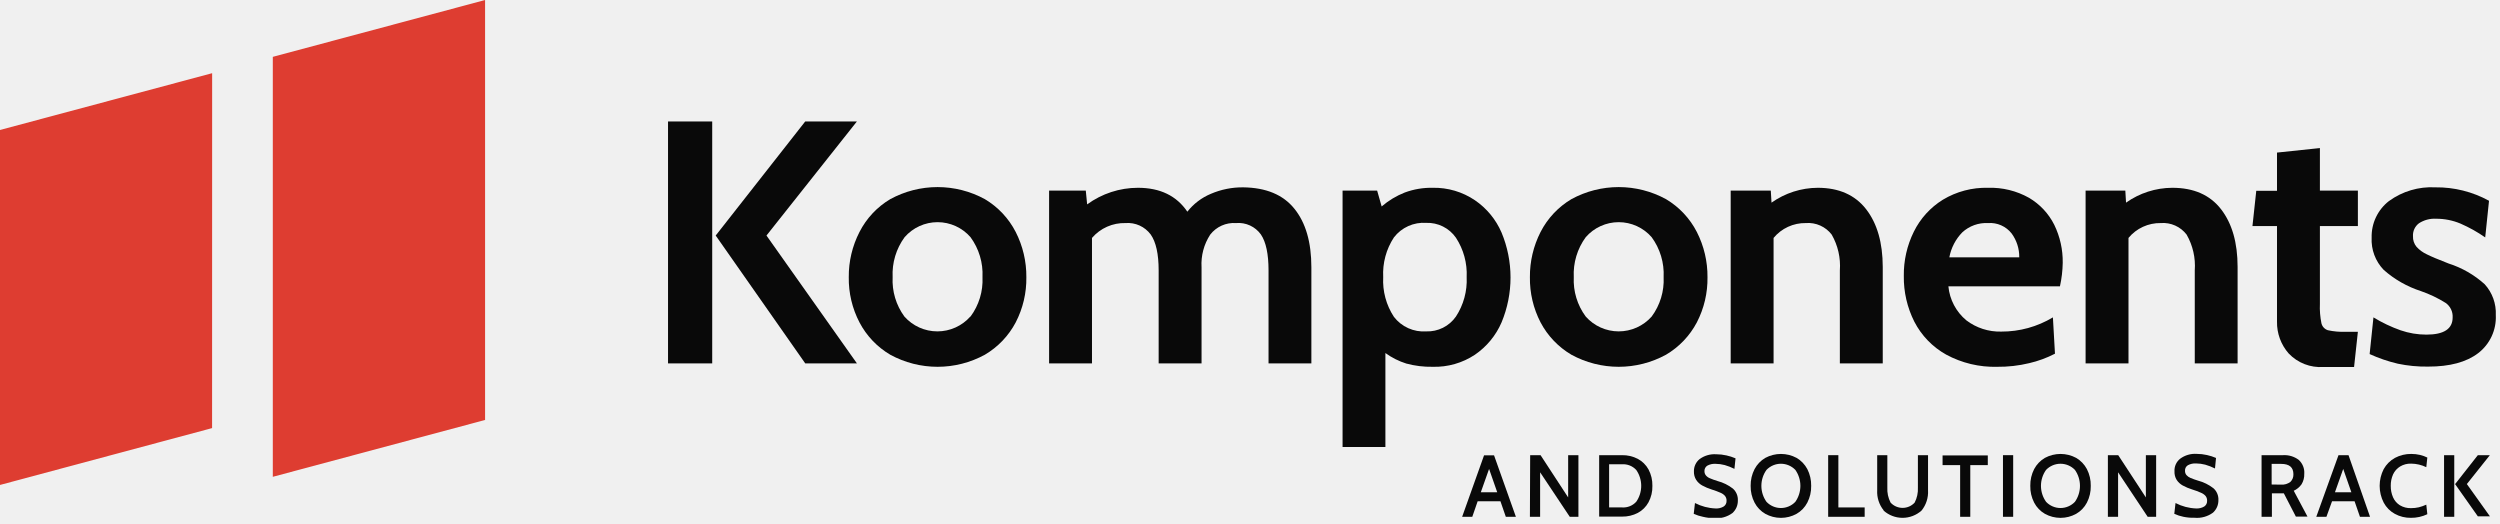
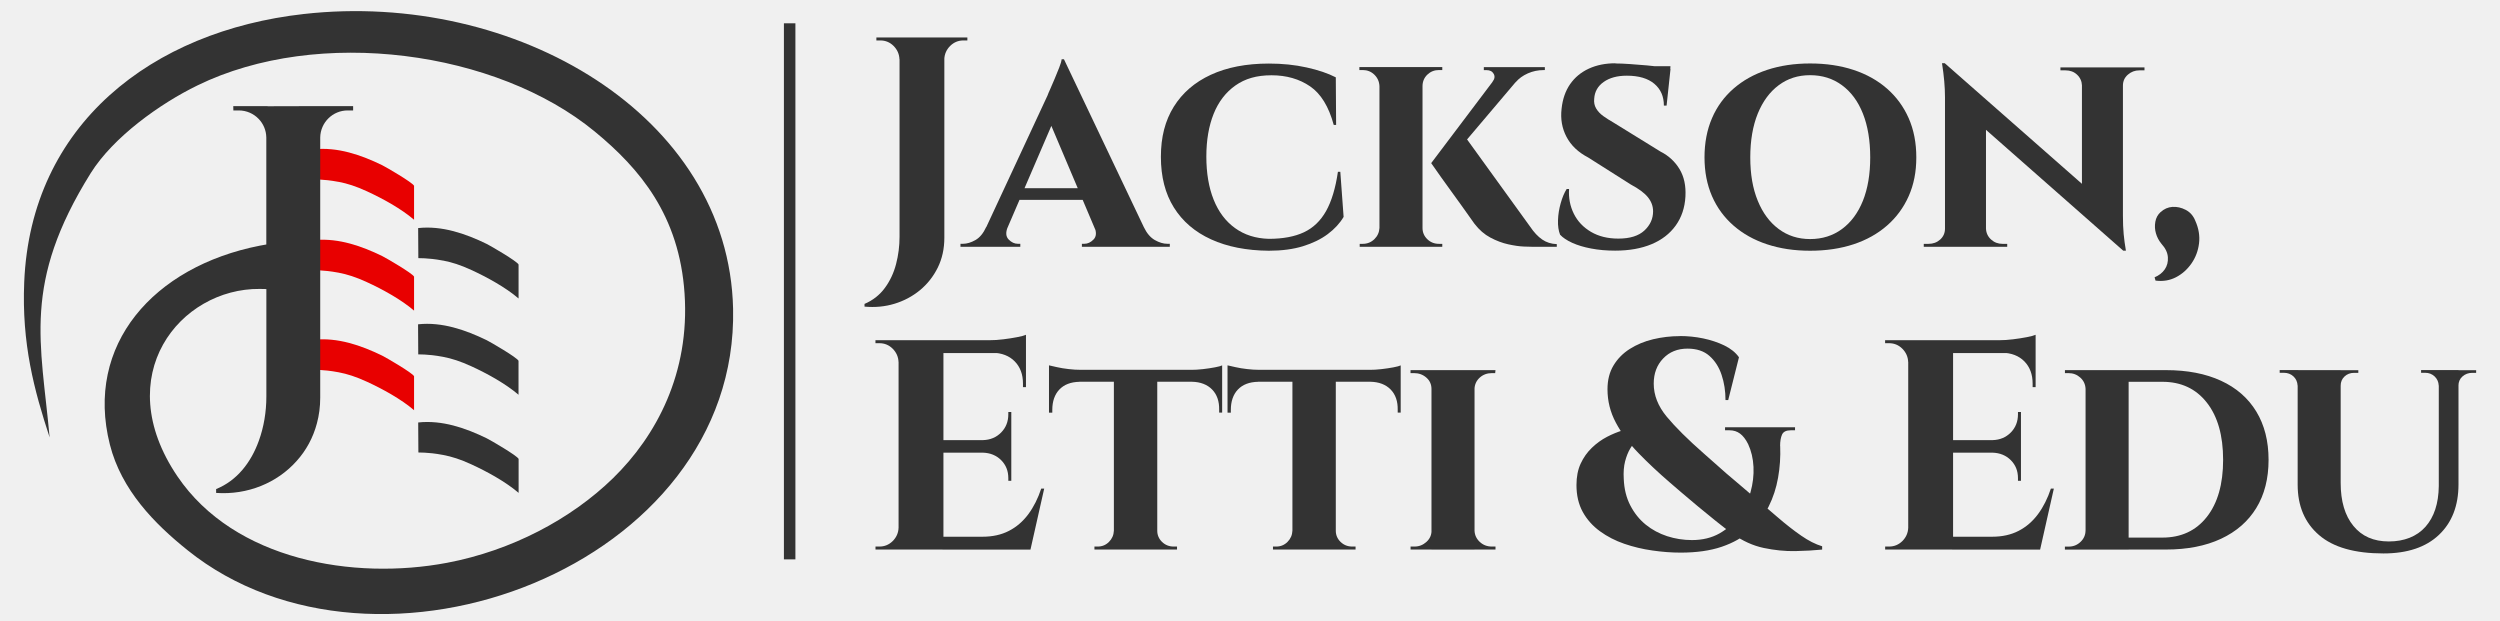
- <svg xmlns="http://www.w3.org/2000/svg" viewBox="0 0 387 81" fill="none">
-   <g clip-path="url(#clip0_6_171)">
-     <path d="M103.41 18.8H110.25V56.25H103.41V18.8ZM110.79 36.46L124.65 18.8H132.65L118.65 36.46L132.65 56.25H124.65L110.79 36.46Z" fill="#090909" />
-     <path d="M137.81 54.91C135.788 53.72 134.139 51.988 133.05 49.91C131.923 47.751 131.353 45.345 131.39 42.91C131.367 40.477 131.937 38.074 133.05 35.91C134.125 33.801 135.775 32.039 137.81 30.83C140.056 29.603 142.575 28.96 145.135 28.96C147.695 28.96 150.214 29.603 152.46 30.83C154.496 32.042 156.149 33.802 157.23 35.91C158.335 38.077 158.901 40.478 158.88 42.91C158.916 45.344 158.349 47.748 157.23 49.91C156.134 51.986 154.483 53.718 152.46 54.91C150.214 56.137 147.695 56.78 145.135 56.78C142.575 56.78 140.056 56.137 137.81 54.91ZM150.24 49C151.542 47.241 152.196 45.086 152.09 42.9C152.2 40.689 151.547 38.507 150.24 36.72C149.605 35.989 148.821 35.403 147.941 35.001C147.06 34.599 146.103 34.391 145.135 34.391C144.167 34.391 143.21 34.599 142.329 35.001C141.449 35.403 140.665 35.989 140.03 36.72C138.723 38.507 138.07 40.689 138.18 42.9C138.065 45.082 138.708 47.237 140 49C140.64 49.722 141.426 50.301 142.306 50.697C143.186 51.093 144.14 51.298 145.105 51.298C146.07 51.298 147.024 51.093 147.904 50.697C148.784 50.301 149.57 49.722 150.21 49H150.24Z" fill="#090909" />
-     <path d="M200.37 32.31C202.123 34.47 203 37.493 203 41.38V56.25H196.37V41.86C196.37 39.33 195.98 37.47 195.19 36.3C194.758 35.695 194.175 35.214 193.5 34.904C192.825 34.593 192.08 34.465 191.34 34.53C190.577 34.476 189.813 34.611 189.115 34.923C188.418 35.235 187.808 35.715 187.34 36.32C186.363 37.819 185.893 39.593 186 41.38V56.25H179.36V41.86C179.36 39.33 178.95 37.47 178.13 36.3C177.683 35.699 177.091 35.221 176.409 34.911C175.727 34.602 174.977 34.47 174.23 34.53C173.248 34.504 172.273 34.697 171.376 35.094C170.478 35.492 169.68 36.085 169.04 36.83V56.25H162.4V29.5H168.08L168.29 31.64C170.572 29.973 173.324 29.073 176.15 29.07C179.583 29.07 182.133 30.303 183.8 32.77C184.759 31.549 186.016 30.595 187.45 30C189.029 29.324 190.732 28.983 192.45 29C195.997 29.047 198.637 30.15 200.37 32.31Z" fill="#090909" />
-     <path d="M228.32 31C230.139 32.243 231.568 33.977 232.44 36C233.357 38.204 233.83 40.568 233.83 42.955C233.83 45.342 233.357 47.706 232.44 49.91C231.567 51.933 230.138 53.666 228.32 54.91C226.389 56.193 224.108 56.846 221.79 56.78C220.41 56.806 219.033 56.638 217.7 56.28C216.539 55.916 215.444 55.365 214.46 54.65V69.2H207.83V29.5H213.18L213.88 31.96C214.944 31.045 216.154 30.314 217.46 29.8C218.845 29.288 220.314 29.04 221.79 29.07C224.114 29.023 226.395 29.697 228.32 31ZM225.38 49C226.561 47.192 227.142 45.057 227.04 42.9C227.143 40.743 226.562 38.608 225.38 36.8C224.867 36.062 224.177 35.465 223.373 35.063C222.57 34.662 221.678 34.468 220.78 34.5C219.826 34.434 218.87 34.604 217.997 34.997C217.125 35.389 216.363 35.992 215.78 36.75C214.584 38.57 214.003 40.725 214.12 42.9C214.003 45.075 214.584 47.23 215.78 49.05C216.363 49.808 217.125 50.411 217.997 50.803C218.87 51.196 219.826 51.366 220.78 51.3C221.678 51.332 222.57 51.138 223.373 50.736C224.177 50.335 224.867 49.738 225.38 49Z" fill="#090909" />
-     <path d="M243.25 54.91C241.227 53.718 239.576 51.986 238.48 49.91C237.361 47.748 236.794 45.344 236.83 42.91C236.809 40.478 237.375 38.077 238.48 35.91C239.561 33.802 241.214 32.042 243.25 30.83C245.496 29.603 248.015 28.96 250.575 28.96C253.135 28.96 255.654 29.603 257.9 30.83C259.936 32.042 261.589 33.802 262.67 35.91C263.775 38.077 264.341 40.478 264.32 42.91C264.356 45.344 263.789 47.748 262.67 49.91C261.574 51.986 259.923 53.718 257.9 54.91C255.654 56.137 253.135 56.78 250.575 56.78C248.015 56.78 245.496 56.137 243.25 54.91ZM255.68 49C256.982 47.241 257.636 45.086 257.53 42.9C257.64 40.689 256.987 38.507 255.68 36.72C255.045 35.989 254.261 35.403 253.381 35.001C252.5 34.599 251.543 34.391 250.575 34.391C249.607 34.391 248.65 34.599 247.769 35.001C246.889 35.403 246.105 35.989 245.47 36.72C244.163 38.507 243.51 40.689 243.62 42.9C243.514 45.086 244.168 47.241 245.47 49C246.11 49.722 246.896 50.301 247.776 50.697C248.656 51.093 249.61 51.298 250.575 51.298C251.54 51.298 252.494 51.093 253.374 50.697C254.254 50.301 255.04 49.722 255.68 49Z" fill="#090909" />
-     <path d="M288.88 32.39C290.587 34.597 291.443 37.573 291.45 41.32V56.25H284.81V41.86C284.951 39.929 284.512 38 283.55 36.32C283.086 35.711 282.477 35.228 281.778 34.916C281.079 34.603 280.313 34.47 279.55 34.53C278.597 34.514 277.653 34.712 276.788 35.11C275.922 35.508 275.157 36.096 274.55 36.83V56.25H267.91V29.5H274.12L274.23 31.37C276.327 29.884 278.83 29.081 281.4 29.07C284.65 29.07 287.17 30.18 288.88 32.39Z" fill="#090909" />
-     <path d="M301.26 54.89C299.156 53.713 297.445 51.943 296.34 49.8C295.234 47.606 294.675 45.177 294.71 42.72C294.677 40.346 295.209 37.998 296.26 35.87C297.263 33.831 298.819 32.116 300.75 30.92C302.86 29.649 305.288 29.008 307.75 29.07C309.965 29 312.157 29.536 314.09 30.62C315.77 31.606 317.128 33.058 318 34.8C318.891 36.63 319.34 38.645 319.31 40.68C319.289 41.905 319.145 43.124 318.88 44.32H301.61C301.802 46.376 302.802 48.271 304.39 49.59C305.94 50.767 307.845 51.381 309.79 51.33C312.608 51.343 315.375 50.582 317.79 49.13L318.11 54.75C316.844 55.407 315.5 55.9 314.11 56.22C312.493 56.609 310.833 56.797 309.17 56.78C306.413 56.856 303.685 56.204 301.26 54.89ZM312.58 39.83C312.599 38.504 312.184 37.209 311.4 36.14C310.972 35.594 310.416 35.161 309.781 34.88C309.146 34.599 308.452 34.479 307.76 34.53C307.031 34.492 306.302 34.599 305.615 34.846C304.928 35.094 304.297 35.476 303.76 35.97C302.726 37.03 302.03 38.374 301.76 39.83H312.58Z" fill="#090909" />
-     <path d="M343.82 32.39C345.527 34.597 346.38 37.573 346.38 41.32V56.25H339.75V41.86C339.891 39.929 339.452 38 338.49 36.32C338.026 35.711 337.417 35.228 336.718 34.916C336.019 34.603 335.253 34.47 334.49 34.53C333.537 34.514 332.593 34.712 331.728 35.11C330.862 35.508 330.097 36.096 329.49 36.83V56.25H322.85V29.5H329L329.11 31.37C331.203 29.885 333.704 29.082 336.27 29.07C339.59 29.07 342.107 30.177 343.82 32.39Z" fill="#090909" />
-     <path d="M354.3 54.73C353.094 53.367 352.445 51.6 352.48 49.78V35H348.68L349.27 29.54H352.48V23.62L359.12 22.92V29.5H365V35H359.12V47.05C359.077 48.056 359.158 49.063 359.36 50.05C359.42 50.3 359.543 50.53 359.718 50.717C359.894 50.905 360.115 51.044 360.36 51.12C361.282 51.32 362.227 51.401 363.17 51.36H365L364.41 56.81H359.65C358.66 56.876 357.668 56.724 356.744 56.365C355.819 56.006 354.985 55.447 354.3 54.73Z" fill="#090909" />
-     <path d="M371.18 56.3C369.681 55.948 368.221 55.449 366.82 54.81L367.41 49.13C368.736 49.941 370.144 50.612 371.61 51.13C372.897 51.574 374.249 51.8 375.61 51.8C378.323 51.8 379.677 50.907 379.67 49.12C379.692 48.69 379.605 48.261 379.418 47.873C379.232 47.486 378.95 47.151 378.6 46.9C377.391 46.143 376.099 45.525 374.75 45.06C372.628 44.374 370.671 43.257 369 41.78C368.362 41.119 367.867 40.334 367.546 39.474C367.224 38.614 367.082 37.697 367.13 36.78C367.102 35.695 367.329 34.619 367.793 33.638C368.257 32.656 368.944 31.797 369.8 31.13C371.883 29.611 374.426 28.859 377 29C379.9 28.965 382.759 29.682 385.3 31.08L384.71 36.75C383.507 35.912 382.224 35.195 380.88 34.61C379.686 34.11 378.404 33.855 377.11 33.86C376.175 33.807 375.247 34.052 374.46 34.56C374.151 34.79 373.904 35.093 373.742 35.442C373.58 35.792 373.507 36.176 373.53 36.56C373.501 37.164 373.701 37.757 374.09 38.22C374.536 38.703 375.073 39.094 375.67 39.37C376.34 39.71 377.47 40.18 379.04 40.79C381.111 41.449 383.017 42.544 384.63 44C385.814 45.302 386.433 47.022 386.35 48.78C386.404 49.909 386.185 51.035 385.709 52.061C385.234 53.086 384.517 53.982 383.62 54.67C381.8 56.063 379.213 56.757 375.86 56.75C374.288 56.774 372.718 56.623 371.18 56.3Z" fill="#090909" />
-     <path d="M232.27 77.6H228.74L227.91 80H226.34L229.73 70.49H231.28L234.66 80H233.1L232.27 77.6ZM231.77 76.2L230.51 72.59L229.23 76.2H231.77Z" fill="#090909" />
-     <path d="M236.87 70.46H238.48L242.75 77V70.46H244.34V80H243L238.41 73.11V80H236.83L236.87 70.46Z" fill="#090909" />
-     <path d="M247.55 70.46H251.09C251.938 70.445 252.777 70.64 253.53 71.03C254.231 71.404 254.808 71.974 255.19 72.67C255.604 73.451 255.811 74.326 255.79 75.21C255.814 76.094 255.607 76.97 255.19 77.75C254.811 78.451 254.233 79.025 253.53 79.4C252.777 79.79 251.938 79.985 251.09 79.97H247.55V70.46ZM251.09 78.55C251.502 78.58 251.915 78.515 252.298 78.361C252.681 78.207 253.024 77.967 253.3 77.66C253.795 76.939 254.06 76.085 254.06 75.21C254.06 74.335 253.795 73.481 253.3 72.76C253.022 72.455 252.679 72.216 252.297 72.062C251.914 71.908 251.502 71.842 251.09 71.87H249.09V78.55H251.09Z" fill="#090909" />
-     <path d="M263.62 80C263.128 79.901 262.648 79.747 262.19 79.54L262.38 77.87C263.372 78.382 264.465 78.669 265.58 78.71C266.014 78.735 266.446 78.631 266.82 78.41C266.966 78.314 267.085 78.181 267.164 78.025C267.243 77.869 267.279 77.695 267.27 77.52C267.283 77.249 267.197 76.983 267.03 76.77C266.84 76.556 266.604 76.389 266.34 76.28C265.891 76.083 265.43 75.912 264.96 75.77C264.454 75.611 263.965 75.403 263.5 75.15C263.125 74.942 262.806 74.647 262.57 74.29C262.324 73.898 262.202 73.442 262.22 72.98C262.209 72.613 262.284 72.248 262.439 71.915C262.593 71.582 262.823 71.289 263.11 71.06C263.847 70.523 264.75 70.261 265.66 70.32C266.198 70.32 266.735 70.38 267.26 70.5C267.74 70.606 268.208 70.757 268.66 70.95L268.49 72.58C268.007 72.335 267.501 72.137 266.98 71.99C266.517 71.867 266.039 71.803 265.56 71.8C265.122 71.774 264.686 71.871 264.3 72.08C264.155 72.168 264.037 72.293 263.958 72.443C263.879 72.593 263.842 72.761 263.85 72.93C263.842 73.174 263.924 73.412 264.08 73.6C264.247 73.795 264.46 73.946 264.7 74.04C265.079 74.201 265.466 74.341 265.86 74.46C266.731 74.687 267.548 75.089 268.26 75.64C268.516 75.871 268.717 76.156 268.848 76.474C268.98 76.792 269.039 77.136 269.02 77.48C269.026 77.845 268.954 78.206 268.81 78.541C268.665 78.875 268.45 79.175 268.18 79.42C267.359 80.024 266.345 80.306 265.33 80.21C264.754 80.206 264.18 80.135 263.62 80Z" fill="#090909" />
-     <path d="M273.27 79.54C272.562 79.134 271.986 78.534 271.61 77.81C271.192 77.008 270.982 76.114 271 75.21C270.985 74.306 271.194 73.413 271.61 72.61C271.992 71.891 272.567 71.291 273.27 70.88C274.014 70.48 274.845 70.271 275.69 70.271C276.535 70.271 277.366 70.48 278.11 70.88C278.813 71.291 279.388 71.891 279.77 72.61C280.182 73.414 280.389 74.307 280.37 75.21C280.391 76.113 280.184 77.007 279.77 77.81C279.394 78.534 278.818 79.134 278.11 79.54C277.369 79.95 276.537 80.165 275.69 80.165C274.843 80.165 274.011 79.95 273.27 79.54ZM277.92 77.68C278.428 76.956 278.7 76.094 278.7 75.21C278.7 74.326 278.428 73.464 277.92 72.74C277.631 72.439 277.284 72.2 276.9 72.036C276.516 71.873 276.102 71.788 275.685 71.788C275.268 71.788 274.854 71.873 274.47 72.036C274.086 72.2 273.739 72.439 273.45 72.74C272.937 73.461 272.661 74.325 272.661 75.21C272.661 76.095 272.937 76.959 273.45 77.68C273.738 77.984 274.084 78.225 274.469 78.39C274.853 78.556 275.267 78.641 275.685 78.641C276.103 78.641 276.517 78.556 276.901 78.39C277.286 78.225 277.632 77.984 277.92 77.68Z" fill="#090909" />
-     <path d="M283 70.46H284.58V78.55H288.65V80H283V70.46Z" fill="#090909" />
-     <path d="M291.59 79C290.882 78.12 290.525 77.008 290.59 75.88V70.46H292.16V75.46C292.116 76.271 292.288 77.078 292.66 77.8C292.897 78.059 293.185 78.265 293.506 78.406C293.827 78.547 294.174 78.62 294.525 78.62C294.876 78.62 295.223 78.547 295.544 78.406C295.865 78.265 296.153 78.059 296.39 77.8C296.762 77.078 296.934 76.271 296.89 75.46V70.46H298.46V75.91C298.525 77.038 298.168 78.15 297.46 79.03C296.652 79.758 295.603 80.161 294.515 80.161C293.427 80.161 292.378 79.758 291.57 79.03L291.59 79Z" fill="#090909" />
-     <path d="M303.43 72H300.71V70.5H307.71V72H305V80H303.43V72Z" fill="#090909" />
-     <path d="M310.06 70.46H311.64V80H310.06V70.46Z" fill="#090909" />
-     <path d="M316.55 79.54C315.842 79.134 315.266 78.534 314.89 77.81C314.476 77.007 314.269 76.113 314.29 75.21C314.271 74.307 314.478 73.414 314.89 72.61C315.272 71.891 315.847 71.291 316.55 70.88C317.294 70.48 318.125 70.271 318.97 70.271C319.815 70.271 320.646 70.48 321.39 70.88C322.093 71.291 322.668 71.891 323.05 72.61C323.462 73.414 323.669 74.307 323.65 75.21C323.671 76.113 323.464 77.007 323.05 77.81C322.674 78.534 322.098 79.134 321.39 79.54C320.649 79.95 319.817 80.165 318.97 80.165C318.123 80.165 317.291 79.95 316.55 79.54ZM321.2 77.68C321.708 76.956 321.98 76.094 321.98 75.21C321.98 74.326 321.708 73.464 321.2 72.74C320.911 72.439 320.564 72.2 320.18 72.036C319.796 71.873 319.382 71.788 318.965 71.788C318.548 71.788 318.134 71.873 317.75 72.036C317.366 72.2 317.019 72.439 316.73 72.74C316.217 73.461 315.941 74.325 315.941 75.21C315.941 76.095 316.217 76.959 316.73 77.68C317.018 77.984 317.364 78.225 317.749 78.39C318.133 78.556 318.547 78.641 318.965 78.641C319.383 78.641 319.797 78.556 320.181 78.39C320.566 78.225 320.912 77.984 321.2 77.68Z" fill="#090909" />
-     <path d="M326.3 70.46H327.9L332.18 77V70.46H333.77V80H332.46L327.88 73.11V80H326.3V70.46Z" fill="#090909" />
-     <path d="M338 80C337.511 79.901 337.034 79.747 336.58 79.54L336.77 77.87C337.758 78.382 338.848 78.669 339.96 78.71C340.397 78.734 340.832 78.63 341.21 78.41C341.356 78.314 341.475 78.181 341.554 78.025C341.633 77.869 341.669 77.695 341.66 77.52C341.673 77.249 341.587 76.983 341.42 76.77C341.226 76.556 340.987 76.389 340.72 76.28C340.274 76.082 339.817 75.912 339.35 75.77C338.841 75.613 338.348 75.405 337.88 75.15C337.505 74.942 337.186 74.647 336.95 74.29C336.708 73.897 336.589 73.441 336.61 72.98C336.587 72.603 336.656 72.225 336.811 71.88C336.966 71.536 337.203 71.234 337.5 71C338.234 70.463 339.133 70.201 340.04 70.26C340.578 70.26 341.115 70.32 341.64 70.44C342.12 70.545 342.589 70.696 343.04 70.89L342.88 72.52C342.396 72.276 341.891 72.079 341.37 71.93C340.907 71.807 340.429 71.743 339.95 71.74C339.509 71.713 339.069 71.81 338.68 72.02C338.536 72.109 338.42 72.234 338.342 72.384C338.265 72.534 338.229 72.702 338.24 72.87C338.23 73.113 338.308 73.351 338.46 73.54C338.631 73.731 338.843 73.881 339.08 73.98C339.462 74.141 339.853 74.281 340.25 74.4C341.118 74.629 341.93 75.031 342.64 75.58C342.898 75.81 343.101 76.094 343.234 76.413C343.367 76.731 343.427 77.075 343.41 77.42C343.416 77.784 343.344 78.146 343.2 78.481C343.055 78.815 342.84 79.115 342.57 79.36C341.748 79.962 340.735 80.243 339.72 80.15C339.143 80.166 338.566 80.116 338 80Z" fill="#090909" />
-     <path d="M350.09 70.46H353.43C354.29 70.41 355.14 70.665 355.83 71.18C356.13 71.45 356.365 71.784 356.516 72.159C356.667 72.533 356.73 72.937 356.7 73.34C356.723 73.913 356.577 74.48 356.28 74.97C355.973 75.405 355.555 75.75 355.07 75.97L357.2 79.97H355.4L353.54 76.37H351.69V80H350.09V70.46ZM353.09 75.02C353.612 75.063 354.131 74.914 354.55 74.6C354.708 74.446 354.832 74.26 354.913 74.055C354.994 73.85 355.03 73.63 355.02 73.41C355.02 72.34 354.39 71.81 353.13 71.81H351.65V75L353.09 75.02Z" fill="#090909" />
-     <path d="M364.49 77.6H361L360.13 80H358.56L362 70.46H363.55L366.88 80H365.32L364.49 77.6ZM363.99 76.2L362.73 72.59L361.45 76.2H363.99Z" fill="#090909" />
-     <path d="M370.71 79.54C369.985 79.141 369.391 78.54 369 77.81C368.586 77.006 368.37 76.115 368.37 75.21C368.37 74.305 368.586 73.414 369 72.61C369.406 71.882 370.009 71.282 370.74 70.88C371.518 70.467 372.389 70.257 373.27 70.27C373.721 70.268 374.171 70.319 374.61 70.42C375.005 70.511 375.388 70.648 375.75 70.83L375.59 72.32C374.86 71.966 374.061 71.778 373.25 71.77C372.649 71.748 372.056 71.901 371.54 72.21C371.064 72.499 370.684 72.924 370.45 73.43C370.201 73.99 370.078 74.597 370.09 75.21C370.079 75.826 370.201 76.436 370.45 77C370.673 77.504 371.042 77.929 371.51 78.22C372.027 78.526 372.62 78.679 373.22 78.66C373.627 78.664 374.033 78.62 374.43 78.53C374.828 78.429 375.217 78.292 375.59 78.12L375.75 79.6C374.957 79.978 374.088 80.17 373.21 80.16C372.337 80.175 371.475 79.961 370.71 79.54Z" fill="#090909" />
-     <path d="M378.34 70.46H379.92V80H378.34V70.46ZM380.05 74.94L383.57 70.46H385.43L381.87 74.93L385.44 79.93H383.57L380.05 74.94Z" fill="#090909" />
-     <path d="M32.83 66.27L0 75.07V20.12L32.84 11.33L32.83 66.27Z" fill="#DE3D31" />
-     <path d="M75.09 0V65.01L42.23 73.81V8.8L75.06 0.01L75.09 0Z" fill="#DE3D31" />
-   </g>
-   <defs>
-     <clipPath id="clip0_6_171">
-       <rect width="386.35" height="80.16" fill="white" />
-     </clipPath>
-   </defs>
+ <svg xmlns="http://www.w3.org/2000/svg" viewBox="0 0 544 135" fill="none">
+   <path fill-rule="evenodd" clip-rule="evenodd" d="M68.28 80.47C68.36 80.49 69.09 80.48 69.66 80.51C70.56 80.56 71.83 80.66 73.69 81.01C75.54 81.36 77.47 81.97 79.83 83.06C83.18 84.6 87.27 86.83 90.1 89.26V81.87C89.81 81.17 83.93 77.76 83.17 77.39C78.6 75.16 73.45 73.37 68.25 73.94L68.29 80.48L68.28 80.47Z" fill="#E80000" />
+   <path fill-rule="evenodd" clip-rule="evenodd" d="M105.91 74.03C106.67 74.4 112.55 77.81 112.83 78.51V85.9C110 83.47 105.92 81.24 102.56 79.7C100.2 78.62 98.28 78 96.42 77.65C94.57 77.3 93.29 77.2 92.39 77.15C91.82 77.12 91.1 77.13 91.01 77.11L90.97 70.57C96.16 70 101.32 71.8 105.89 74.02L105.91 74.03Z" fill="#333333" />
+   <path fill-rule="evenodd" clip-rule="evenodd" d="M68.74 58.81C69.01 58.81 69.36 58.81 69.66 58.84C70.56 58.89 71.83 58.99 73.69 59.34C75.54 59.69 77.47 60.3 79.83 61.39C83.19 62.93 87.27 65.16 90.1 67.59V60.2C89.81 59.5 83.93 56.09 83.17 55.72C78.75 53.56 73.77 51.82 68.75 52.22V58.82L68.74 58.81Z" fill="#E80000" />
+   <path fill-rule="evenodd" clip-rule="evenodd" d="M73.69 39.57C75.54 39.92 77.47 40.53 79.83 41.62C83.18 43.16 87.27 45.39 90.1 47.82V40.43C89.81 39.73 83.93 36.32 83.17 35.95C78.6 33.72 73.44 31.93 68.25 32.5L68.29 39.04C68.37 39.06 69.1 39.05 69.67 39.08C70.57 39.13 71.84 39.23 73.7 39.58L73.69 39.57Z" fill="#E80000" />
+   <path fill-rule="evenodd" clip-rule="evenodd" d="M69.68 73.66V29.89C69.75 26.64 72.4 24.03 75.66 24.03H76.84V23.09H69.39L58.23 23.12V23.09H50.76L50.78 24.03H51.95C53.65 24.03 55.19 24.73 56.28 25.87C57.3 26.92 57.92 28.34 57.95 29.91V53.2L56.52 53.46C33.41 58.01 18.41 75.01 23.91 96.74C26.41 106.63 33.62 113.96 40.79 119.71C82.09 152.91 160.75 123.24 159.52 67.18C158.6 25.06 112.11 -2.13 66.08 3.05C33.1 6.75 6.7 27.05 5.27 61.39C4.71 74.79 7.41 84.83 10.8 95.18C8.93 74.52 4.77 61.68 19.73 37.69C24.64 29.83 34.82 22.55 42.96 18.59C69.36 5.69 108.08 11.08 129.38 28.59C139.27 36.72 147.82 46.91 148.96 63.88C150.13 81.17 142.85 94.83 133.39 104.06C124.26 112.96 111.3 119.81 97.31 122.46C76.92 126.32 51.02 121.93 38.62 103.67C23.71 81.68 39.21 62.71 56.53 62.87L57.96 62.9V86.28C57.96 89.58 57.42 92.92 56.31 95.95C54.61 100.66 51.54 104.6 47.03 106.42V107.26C53.88 107.74 60.32 105.07 64.56 100.3C66.61 98.02 68.13 95.26 68.96 92.12C69.43 90.38 69.68 88.51 69.68 86.55V80.32" fill="#333333" />
+   <path fill-rule="evenodd" clip-rule="evenodd" d="M96.43 56.7C98.28 57.05 100.21 57.66 102.57 58.75C105.92 60.29 110.01 62.52 112.84 64.95V57.56C112.55 56.86 106.67 53.45 105.91 53.08C101.34 50.85 96.18 49.06 90.99 49.63L91.03 56.17C91.11 56.19 91.84 56.18 92.41 56.21C93.31 56.26 94.58 56.36 96.44 56.71L96.43 56.7Z" fill="#333333" />
+   <path fill-rule="evenodd" clip-rule="evenodd" d="M91.03 98.46C91.11 98.48 91.84 98.47 92.41 98.5C93.31 98.55 94.58 98.65 96.44 99C98.29 99.35 100.22 99.96 102.58 101.05C105.93 102.59 110.02 104.82 112.85 107.25V99.86C112.56 99.16 106.68 95.75 105.92 95.38C101.35 93.15 96.2 91.36 91 91.93L91.04 98.47L91.03 98.46Z" fill="#333333" />
+   <path d="M205.49 8.15V51.75C205.49 54.14 205.01 56.29 204.06 58.23C203.1 60.16 201.81 61.8 200.19 63.14C198.56 64.48 196.71 65.47 194.63 66.1C192.55 66.73 190.38 66.93 188.12 66.72V66.13C189.94 65.35 191.42 64.19 192.55 62.65C193.68 61.11 194.49 59.37 194.99 57.44C195.49 55.51 195.74 53.55 195.74 51.55V8.15H205.5H205.49ZM195.92 12.9H195.72C195.68 11.77 195.25 10.81 194.45 10C193.65 9.2 192.68 8.8 191.55 8.8H190.7V8.15H195.91V12.9H195.92ZM205.29 12.9V8.15H210.5V8.8H209.65C208.52 8.8 207.56 9.2 206.75 10C205.95 10.8 205.52 11.77 205.48 12.9H205.28H205.29Z" fill="#333333" />
+   <path d="M219.28 49.41C218.8 50.58 218.87 51.48 219.48 52.11C220.09 52.74 220.76 53.05 221.5 53.05H222.02V53.7H209V53.05H209.52C210.39 53.05 211.3 52.78 212.25 52.24C213.2 51.7 213.98 50.75 214.59 49.41H219.28ZM231.52 12.9L231.65 20.71L217.53 53.51H212.71L227.94 20.78C228.03 20.52 228.22 20.05 228.53 19.38C228.83 18.71 229.16 17.95 229.51 17.1C229.86 16.25 230.18 15.45 230.49 14.69C230.79 13.93 230.97 13.33 231.01 12.9H231.53H231.52ZM237.18 40.95V43.49H220.59V40.95H237.18ZM231.52 12.9L250.78 53.38H239.78L227.68 24.81L231.52 12.9ZM238.15 49.41H248.89C249.54 50.76 250.34 51.7 251.3 52.24C252.25 52.78 253.17 53.05 254.03 53.05H254.55V53.7H235.42V53.05H235.94C236.68 53.05 237.35 52.74 237.96 52.11C238.57 51.48 238.63 50.58 238.16 49.41H238.15Z" fill="#333333" />
+   <path d="M291.65 37.37L292.37 47.2C291.55 48.59 290.39 49.84 288.92 50.94C287.44 52.05 285.64 52.92 283.52 53.58C281.39 54.23 278.92 54.56 276.1 54.56C271.24 54.52 267.05 53.69 263.54 52.09C260.03 50.49 257.33 48.18 255.44 45.16C253.55 42.14 252.61 38.47 252.61 34.13C252.61 29.79 253.54 26.25 255.41 23.23C257.28 20.22 259.97 17.89 263.48 16.27C266.99 14.65 271.2 13.83 276.1 13.83C279.05 13.83 281.79 14.11 284.33 14.68C286.87 15.24 288.98 15.96 290.67 16.83L290.74 27.18H290.22C289.14 23.19 287.42 20.39 285.08 18.79C282.74 17.19 279.94 16.38 276.68 16.38C273.42 16.38 270.94 17.12 268.84 18.59C266.74 20.07 265.15 22.13 264.09 24.77C263.03 27.42 262.5 30.52 262.5 34.08C262.5 37.64 263.03 40.81 264.09 43.45C265.15 46.1 266.7 48.16 268.74 49.63C270.78 51.11 273.23 51.89 276.09 51.97C279.17 51.97 281.72 51.49 283.74 50.54C285.76 49.59 287.36 48.05 288.56 45.92C289.75 43.79 290.61 40.95 291.13 37.39H291.65V37.37Z" fill="#333333" />
+   <path d="M300.3 18.76H300.17C300.13 17.76 299.76 16.93 299.06 16.25C298.37 15.58 297.52 15.24 296.52 15.24H295.8V14.59H300.29V18.76H300.3ZM300.3 49.61V53.71H295.87V53.06H296.52C297.52 53.06 298.36 52.72 299.06 52.05C299.75 51.38 300.12 50.56 300.17 49.61H300.3ZM309.54 14.6V53.71H300.17V14.6H309.54ZM309.35 18.76V14.59H313.84V15.24H313.12C312.12 15.24 311.28 15.58 310.58 16.25C309.89 16.92 309.54 17.76 309.54 18.76H309.35ZM309.35 49.61H309.54C309.54 50.57 309.89 51.38 310.58 52.05C311.27 52.72 312.12 53.06 313.12 53.06H313.84V53.71H309.35V49.61ZM332.19 15.05L315.21 35.09L311.44 35.48L326.86 15.05H332.2H332.19ZM318.39 29.17L332.97 49.34C333.79 50.56 334.66 51.48 335.57 52.11C336.48 52.74 337.54 53.08 338.76 53.12V53.71H333.75C333.32 53.71 332.6 53.69 331.6 53.65C330.6 53.61 329.46 53.44 328.18 53.16C326.9 52.88 325.61 52.39 324.31 51.7C323.01 51.01 321.86 50.01 320.86 48.71C320.64 48.41 320.27 47.89 319.75 47.15C319.23 46.41 318.61 45.55 317.9 44.55C317.18 43.55 316.45 42.53 315.69 41.49C314.93 40.45 314.23 39.47 313.58 38.56C312.93 37.65 312.21 36.63 311.43 35.5L318.39 29.19V29.17ZM336.16 14.6V15.25H335.9C334.69 15.25 333.53 15.49 332.45 15.97C331.37 16.45 330.48 17.1 329.78 17.92L324.77 17.79C325.25 17.18 325.33 16.61 325.03 16.07C324.73 15.53 324.21 15.26 323.47 15.26H322.88V14.61H336.16V14.6Z" fill="#333333" />
+   <path d="M351.52 13.81C352.39 13.81 353.44 13.85 354.68 13.94C355.92 14.03 357.14 14.13 358.36 14.23C359.57 14.34 360.65 14.47 361.58 14.62C362.51 14.77 363.15 14.91 363.5 15.04L362.65 22.98H362.06C362.06 20.98 361.37 19.4 359.98 18.23C358.59 17.06 356.6 16.47 353.99 16.47C351.91 16.47 350.23 16.93 348.95 17.84C347.67 18.75 346.99 19.97 346.9 21.48C346.81 22.26 346.95 22.97 347.32 23.6C347.69 24.23 348.21 24.78 348.88 25.26C349.55 25.74 350.3 26.22 351.13 26.69L361.35 33C363.08 33.87 364.45 35.13 365.45 36.77C366.45 38.42 366.88 40.41 366.75 42.76C366.62 45.19 365.91 47.29 364.64 49.07C363.36 50.85 361.6 52.21 359.37 53.14C357.14 54.07 354.5 54.54 351.46 54.54C349.59 54.54 347.86 54.39 346.25 54.08C344.64 53.78 343.27 53.36 342.12 52.84C340.97 52.32 340.09 51.73 339.48 51.08C339.13 50.21 338.98 49.16 339.02 47.92C339.06 46.68 339.26 45.45 339.61 44.21C339.96 42.97 340.39 41.94 340.91 41.12H341.43C341.3 43.07 341.65 44.87 342.47 46.52C343.29 48.17 344.54 49.48 346.21 50.46C347.88 51.44 349.86 51.92 352.16 51.92C354.68 51.92 356.56 51.33 357.82 50.16C359.08 48.99 359.71 47.6 359.71 45.99C359.71 44.86 359.33 43.83 358.57 42.9C357.81 41.97 356.56 41.05 354.83 40.13L345.59 34.27C343.42 33.14 341.85 31.65 340.87 29.78C339.89 27.92 339.54 25.88 339.8 23.66C340.02 21.58 340.63 19.8 341.65 18.32C342.67 16.85 344.03 15.72 345.72 14.94C347.41 14.16 349.34 13.77 351.51 13.77L351.52 13.81ZM363.49 14.4L363.43 15.57H356.47V14.4H363.5H363.49Z" fill="#333333" />
+   <path d="M393.88 13.81C397.35 13.81 400.5 14.28 403.32 15.21C406.14 16.14 408.57 17.5 410.61 19.28C412.65 21.06 414.22 23.21 415.33 25.72C416.44 28.24 416.99 31.08 416.99 34.25C416.99 37.42 416.44 40.18 415.33 42.68C414.22 45.18 412.65 47.31 410.61 49.09C408.57 50.87 406.14 52.23 403.32 53.16C400.5 54.09 397.35 54.56 393.88 54.56C390.41 54.56 387.33 54.09 384.51 53.16C381.69 52.23 379.26 50.87 377.22 49.09C375.18 47.31 373.62 45.18 372.53 42.68C371.45 40.19 370.9 37.38 370.9 34.25C370.9 31.12 371.44 28.24 372.53 25.72C373.61 23.2 375.18 21.06 377.22 19.28C379.26 17.5 381.69 16.15 384.51 15.21C387.33 14.28 390.45 13.81 393.88 13.81ZM393.88 52.02C396.53 52.02 398.84 51.29 400.81 49.84C402.78 48.39 404.3 46.34 405.37 43.69C406.43 41.04 406.96 37.9 406.96 34.25C406.96 30.6 406.43 27.38 405.37 24.72C404.31 22.05 402.79 19.99 400.81 18.54C398.84 17.09 396.53 16.36 393.88 16.36C391.23 16.36 389 17.09 387.05 18.54C385.1 19.99 383.58 22.05 382.49 24.72C381.41 27.39 380.86 30.57 380.86 34.25C380.86 37.93 381.4 41.04 382.49 43.69C383.57 46.34 385.09 48.39 387.05 49.84C389 51.29 391.28 52.02 393.88 52.02Z" fill="#333333" />
+   <path d="M423.43 49.74V53.71H418.61V53.06H419.65C420.65 53.06 421.49 52.75 422.19 52.12C422.88 51.49 423.23 50.7 423.23 49.74H423.42H423.43ZM423.17 13.75L432.15 23.51V53.71H423.23V21.17C423.23 18.96 423.01 16.48 422.58 13.75H423.17ZM423.17 13.75L461.37 47.33L462.02 54.55L423.88 20.97L423.16 13.75H423.17ZM432.15 49.74C432.19 50.69 432.56 51.49 433.26 52.12C433.95 52.75 434.78 53.06 435.73 53.06H436.77V53.71H432.02V49.74H432.15ZM453.04 18.63C453 17.68 452.64 16.88 451.97 16.25C451.3 15.62 450.46 15.31 449.46 15.31H448.35V14.66H453.17V18.63H453.04ZM461.95 14.66V46.94C461.95 48.46 462 49.79 462.11 50.94C462.22 52.09 462.38 53.29 462.6 54.55H462.01L453.03 44.2V14.66H461.95ZM461.76 18.63V14.66H466.64V15.31H465.53C464.57 15.31 463.74 15.62 463.02 16.25C462.3 16.88 461.95 17.67 461.95 18.63H461.75H461.76Z" fill="#333333" />
+   <path d="M470.15 46.16C470.89 45.47 471.74 45.09 472.72 45.02C473.7 44.96 474.66 45.17 475.62 45.67C476.57 46.17 477.27 46.96 477.7 48.05C478.44 49.7 478.71 51.34 478.51 52.96C478.31 54.58 477.76 56.05 476.85 57.35C475.94 58.65 474.81 59.65 473.47 60.34C472.12 61.03 470.65 61.27 469.04 61.06L468.84 60.34C469.79 59.95 470.53 59.37 471.05 58.62C471.57 57.86 471.8 56.98 471.73 55.98C471.67 54.98 471.2 54.01 470.33 53.05C469.77 52.36 469.36 51.6 469.13 50.77C468.89 49.95 468.85 49.11 469 48.26C469.15 47.41 469.53 46.71 470.14 46.15L470.15 46.16Z" fill="#333333" />
+   <path d="M195.72 78.78H195.52C195.48 77.65 195.05 76.69 194.25 75.88C193.45 75.08 192.48 74.68 191.35 74.68H190.5V74.03H195.71V78.78H195.72ZM195.72 114.83V119.58H190.51V118.93H191.36C192.49 118.93 193.45 118.53 194.26 117.73C195.06 116.93 195.49 115.96 195.53 114.83H195.73H195.72ZM205.29 74.03V119.58H195.53V74.03H205.29ZM223.25 74.03V76.83H205.09V74.03H223.25ZM220.06 95.77V98.5H205.09V95.77H220.06ZM222.47 116.79L224.03 119.59H205.09V116.79H222.47ZM227.22 106.31L224.23 119.59H211.47L213.81 116.79C215.98 116.79 217.89 116.37 219.54 115.52C221.19 114.67 222.6 113.46 223.77 111.88C224.94 110.3 225.87 108.44 226.57 106.32H227.22V106.31ZM220.06 89.65V95.9H213.88V95.77C215.48 95.73 216.81 95.17 217.85 94.11C218.89 93.05 219.41 91.73 219.41 90.17V89.65H220.06ZM220.06 98.37V104.62H219.41V104.03C219.41 102.47 218.89 101.17 217.85 100.13C216.81 99.09 215.48 98.55 213.88 98.5V98.37H220.06ZM223.25 72.86V74.75L215.31 74.03C216.26 74.03 217.27 73.97 218.34 73.83C219.4 73.7 220.39 73.55 221.3 73.37C222.21 73.2 222.86 73.02 223.25 72.85V72.86ZM223.25 76.63V84.24H222.6V83.46C222.6 81.47 222 79.86 220.81 78.64C219.62 77.43 218 76.8 215.96 76.75V76.62H223.25V76.63Z" fill="#333333" />
+   <path d="M228.26 79.5C228.65 79.59 229.22 79.72 229.98 79.89C230.74 80.06 231.58 80.21 232.52 80.31C233.45 80.42 234.31 80.47 235.09 80.47L228.26 81.12V79.49V79.5ZM265.94 80.47V83.07H228.26V80.47H265.94ZM234.9 82.88V83.08C232.99 83.12 231.53 83.69 230.51 84.77C229.49 85.85 228.98 87.33 228.98 89.2V89.79H228.26V82.89H234.9V82.88ZM242.51 115.48V119.58H238.15V118.93H238.87C239.82 118.93 240.64 118.59 241.31 117.92C241.98 117.25 242.34 116.43 242.38 115.48H242.51ZM251.82 80.73V119.58H242.38V80.73H251.82ZM251.62 115.48H251.82C251.82 116.44 252.17 117.25 252.86 117.92C253.55 118.59 254.4 118.93 255.4 118.93H256.12V119.58H251.63V115.48H251.62ZM265.94 79.5V81.13L259.11 80.48C259.93 80.48 260.82 80.43 261.78 80.32C262.73 80.21 263.6 80.08 264.38 79.93C265.16 79.78 265.68 79.64 265.94 79.51V79.5ZM265.94 82.88V89.78H265.29V89.19C265.33 87.33 264.82 85.85 263.76 84.76C262.7 83.68 261.23 83.11 259.37 83.07V82.87H265.94V82.88Z" fill="#333333" />
+   <path d="M267.11 79.5C267.5 79.59 268.07 79.72 268.83 79.89C269.59 80.06 270.43 80.21 271.37 80.31C272.3 80.42 273.16 80.47 273.94 80.47L267.11 81.12V79.49V79.5ZM304.79 80.47V83.07H267.11V80.47H304.79ZM273.75 82.88V83.08C271.84 83.12 270.38 83.69 269.36 84.77C268.34 85.85 267.83 87.33 267.83 89.2V89.79H267.11V82.89H273.75V82.88ZM281.36 115.48V119.58H277V118.93H277.72C278.67 118.93 279.49 118.59 280.16 117.92C280.83 117.25 281.19 116.43 281.23 115.48H281.36ZM290.67 80.73V119.58H281.23V80.73H290.67ZM290.47 115.48H290.67C290.67 116.44 291.02 117.25 291.71 117.92C292.4 118.59 293.25 118.93 294.25 118.93H294.97V119.58H290.48V115.48H290.47ZM304.79 79.5V81.13L297.96 80.48C298.78 80.48 299.67 80.43 300.63 80.32C301.58 80.21 302.45 80.08 303.23 79.93C304.01 79.78 304.53 79.64 304.79 79.51V79.5ZM304.79 82.88V89.78H304.14V89.19C304.18 87.33 303.67 85.85 302.61 84.76C301.55 83.68 300.08 83.11 298.22 83.07V82.87H304.79V82.88Z" fill="#333333" />
+   <path d="M311.69 84.64H311.49C311.49 83.64 311.12 82.82 310.38 82.17C309.64 81.52 308.75 81.19 307.71 81.19H306.93V80.54H311.68V84.64H311.69ZM311.69 115.48V119.58H306.94V118.93H307.79C308.79 118.93 309.65 118.59 310.39 117.92C311.13 117.25 311.5 116.43 311.5 115.48H311.7H311.69ZM320.86 80.54V119.59H311.49V80.54H320.86ZM320.73 84.64V80.54H325.42L325.35 81.19H324.63C323.59 81.19 322.71 81.52 321.99 82.17C321.27 82.82 320.89 83.65 320.85 84.64H320.72H320.73ZM320.73 115.48H320.86C320.9 116.44 321.28 117.25 322 117.92C322.72 118.59 323.59 118.93 324.64 118.93H325.42V119.58H320.73V115.48Z" fill="#333333" />
+   <path d="M387.37 97.07C387.46 99.41 387.31 101.7 386.91 103.94C386.52 106.17 385.84 108.27 384.86 110.22C383.88 112.17 382.56 113.91 380.89 115.43C379.22 116.95 377.14 118.13 374.64 118.98C372.14 119.83 369.16 120.25 365.69 120.25C363.74 120.25 361.7 120.1 359.57 119.79C357.44 119.49 355.4 119 353.45 118.33C351.5 117.66 349.73 116.75 348.15 115.6C346.57 114.45 345.32 113.05 344.41 111.4C343.5 109.75 343.04 107.8 343.04 105.54C343.04 103.76 343.34 102.21 343.95 100.89C344.56 99.57 345.37 98.42 346.39 97.44C347.41 96.46 348.51 95.67 349.68 95.06C350.85 94.45 352.01 93.98 353.16 93.63C354.31 93.28 355.32 93.09 356.19 93.04L357.43 94.28C357.08 94.63 356.67 95.06 356.19 95.58C355.71 96.1 355.23 96.76 354.76 97.56C354.28 98.36 353.9 99.31 353.62 100.39C353.34 101.47 353.24 102.76 353.33 104.23C353.42 106.4 353.89 108.32 354.76 109.99C355.63 111.66 356.74 113.05 358.11 114.16C359.48 115.27 361.03 116.1 362.76 116.67C364.49 117.23 366.3 117.52 368.16 117.52C370.46 117.52 372.47 117.03 374.18 116.06C375.89 115.08 377.31 113.81 378.44 112.25C379.57 110.69 380.39 108.97 380.91 107.11C381.43 105.24 381.65 103.4 381.56 101.58C381.47 99.76 381.08 98.11 380.39 96.63C379.87 95.59 379.28 94.83 378.63 94.35C377.98 93.87 377.22 93.63 376.35 93.63H375.37V92.98H390.6V93.63H389.69C388.69 93.63 388.05 93.94 387.77 94.57C387.49 95.2 387.35 96.03 387.35 97.08L387.37 97.07ZM365.51 73.12C367.24 73.12 368.95 73.29 370.62 73.64C372.29 73.99 373.82 74.5 375.21 75.17C376.6 75.84 377.66 76.7 378.4 77.74L376.06 87.05H375.47C375.47 85.1 375.19 83.28 374.62 81.58C374.06 79.89 373.18 78.51 371.98 77.45C370.79 76.39 369.19 75.86 367.2 75.86C365.03 75.86 363.26 76.58 361.9 78.01C360.53 79.44 359.85 81.26 359.85 83.48C359.85 86 360.79 88.39 362.68 90.67C364.57 92.95 367.29 95.65 370.85 98.77C371.76 99.55 372.79 100.46 373.94 101.5C375.09 102.54 376.24 103.54 377.39 104.49C378.54 105.45 379.5 106.27 380.29 106.96C382.63 108.96 384.76 110.78 386.67 112.43C388.58 114.08 390.34 115.46 391.94 116.56C393.54 117.67 395.06 118.44 396.5 118.87V119.59C394.81 119.76 392.86 119.87 390.64 119.92C388.43 119.96 386.15 119.73 383.81 119.24C381.47 118.75 379.19 117.71 376.98 116.15C375.85 115.33 374.64 114.39 373.34 113.35C372.04 112.31 370.75 111.26 369.47 110.19C368.19 109.13 367.02 108.14 365.96 107.23C364.9 106.32 364.04 105.58 363.39 105.02C360.87 102.85 358.58 100.7 356.52 98.58C354.46 96.46 352.82 94.25 351.61 91.97C350.39 89.69 349.79 87.27 349.79 84.71C349.79 82.71 350.22 80.99 351.09 79.54C351.96 78.09 353.14 76.88 354.64 75.93C356.14 74.98 357.83 74.27 359.72 73.82C361.61 73.37 363.55 73.14 365.54 73.14L365.51 73.12Z" fill="#333333" />
+   <path d="M415.42 78.78H415.22C415.18 77.65 414.75 76.69 413.95 75.88C413.15 75.08 412.18 74.68 411.05 74.68H410.2V74.03H415.41V78.78H415.42ZM415.42 114.83V119.58H410.21V118.93H411.06C412.19 118.93 413.15 118.53 413.96 117.73C414.76 116.93 415.19 115.96 415.23 114.83H415.43H415.42ZM424.99 74.03V119.58H415.23V74.03H424.99ZM442.95 74.03V76.83H424.79V74.03H442.95ZM439.76 95.77V98.5H424.79V95.77H439.76ZM442.17 116.79L443.73 119.59H424.79V116.79H442.17ZM446.92 106.31L443.93 119.59H431.17L433.51 116.79C435.68 116.79 437.59 116.37 439.24 115.52C440.89 114.67 442.3 113.46 443.47 111.88C444.64 110.3 445.57 108.44 446.27 106.32H446.92V106.31ZM439.76 89.65V95.9H433.58V95.77C435.18 95.73 436.51 95.17 437.55 94.11C438.59 93.05 439.11 91.73 439.11 90.17V89.65H439.76ZM439.76 98.37V104.62H439.11V104.03C439.11 102.47 438.59 101.17 437.55 100.13C436.51 99.09 435.18 98.55 433.58 98.5V98.37H439.76ZM442.95 72.86V74.75L435.01 74.03C435.96 74.03 436.97 73.97 438.04 73.83C439.1 73.7 440.09 73.55 441 73.37C441.91 73.2 442.56 73.02 442.95 72.85V72.86ZM442.95 76.63V84.24H442.3V83.46C442.3 81.47 441.7 79.86 440.51 78.64C439.32 77.43 437.7 76.8 435.66 76.75V76.62H442.95V76.63Z" fill="#333333" />
+   <path d="M453.95 84.64H453.82C453.78 83.64 453.4 82.82 452.68 82.17C451.96 81.52 451.11 81.19 450.11 81.19H449.33V80.54H453.95V84.64ZM454.01 115.42V119.59H449.32V118.94H450.17C451.17 118.94 452.02 118.59 452.74 117.9C453.46 117.21 453.81 116.38 453.81 115.43H454.01V115.42ZM463.19 80.54V119.59H453.82V80.54H463.19ZM471.32 80.54C475.96 80.54 479.95 81.31 483.29 82.85C486.63 84.39 489.19 86.62 490.97 89.55C492.75 92.48 493.64 95.98 493.64 100.06C493.64 104.14 492.75 107.63 490.97 110.54C489.19 113.45 486.63 115.68 483.29 117.24C479.95 118.8 475.96 119.58 471.32 119.58H456.87L456.74 116.98H470.54C474.62 116.98 477.84 115.48 480.2 112.49C482.56 109.5 483.75 105.35 483.75 100.06C483.75 94.77 482.57 90.61 480.2 87.6C477.83 84.58 474.61 83.08 470.54 83.08H456.09V80.54H471.32Z" fill="#333333" />
+   <path d="M500.09 80.54V83.92H499.96C499.92 83.1 499.61 82.42 499.05 81.9C498.49 81.38 497.79 81.12 496.97 81.12H496.06V80.53H500.09V80.54ZM509.33 80.54V105.07C509.33 109.06 510.25 112.19 512.1 114.44C513.94 116.7 516.51 117.82 519.81 117.82C523.11 117.82 525.89 116.76 527.78 114.63C529.67 112.5 530.63 109.55 530.68 105.78V80.53H534.97V105.39C534.97 110.03 533.55 113.7 530.71 116.39C527.87 119.08 523.84 120.43 518.64 120.43C512.39 120.43 507.72 119.1 504.62 116.43C501.52 113.76 499.97 110.11 499.97 105.46V80.54H509.34H509.33ZM513.17 80.54V81.13H512.26C511.44 81.13 510.74 81.39 510.18 81.91C509.62 82.43 509.33 83.1 509.33 83.93H509.2V80.55H513.17V80.54ZM530.8 80.54V83.92H530.67C530.63 83.1 530.32 82.42 529.76 81.9C529.2 81.38 528.52 81.12 527.74 81.12H526.83V80.53H530.8V80.54ZM538.81 80.54V81.13H537.96C537.14 81.13 536.43 81.39 535.84 81.91C535.25 82.43 534.96 83.1 534.96 83.93H534.83V80.55H538.8L538.81 80.54Z" fill="#333333" />
+   <path d="M173.08 5.07H170.58V121.72H173.08V5.07Z" fill="#333333" />
</svg>
